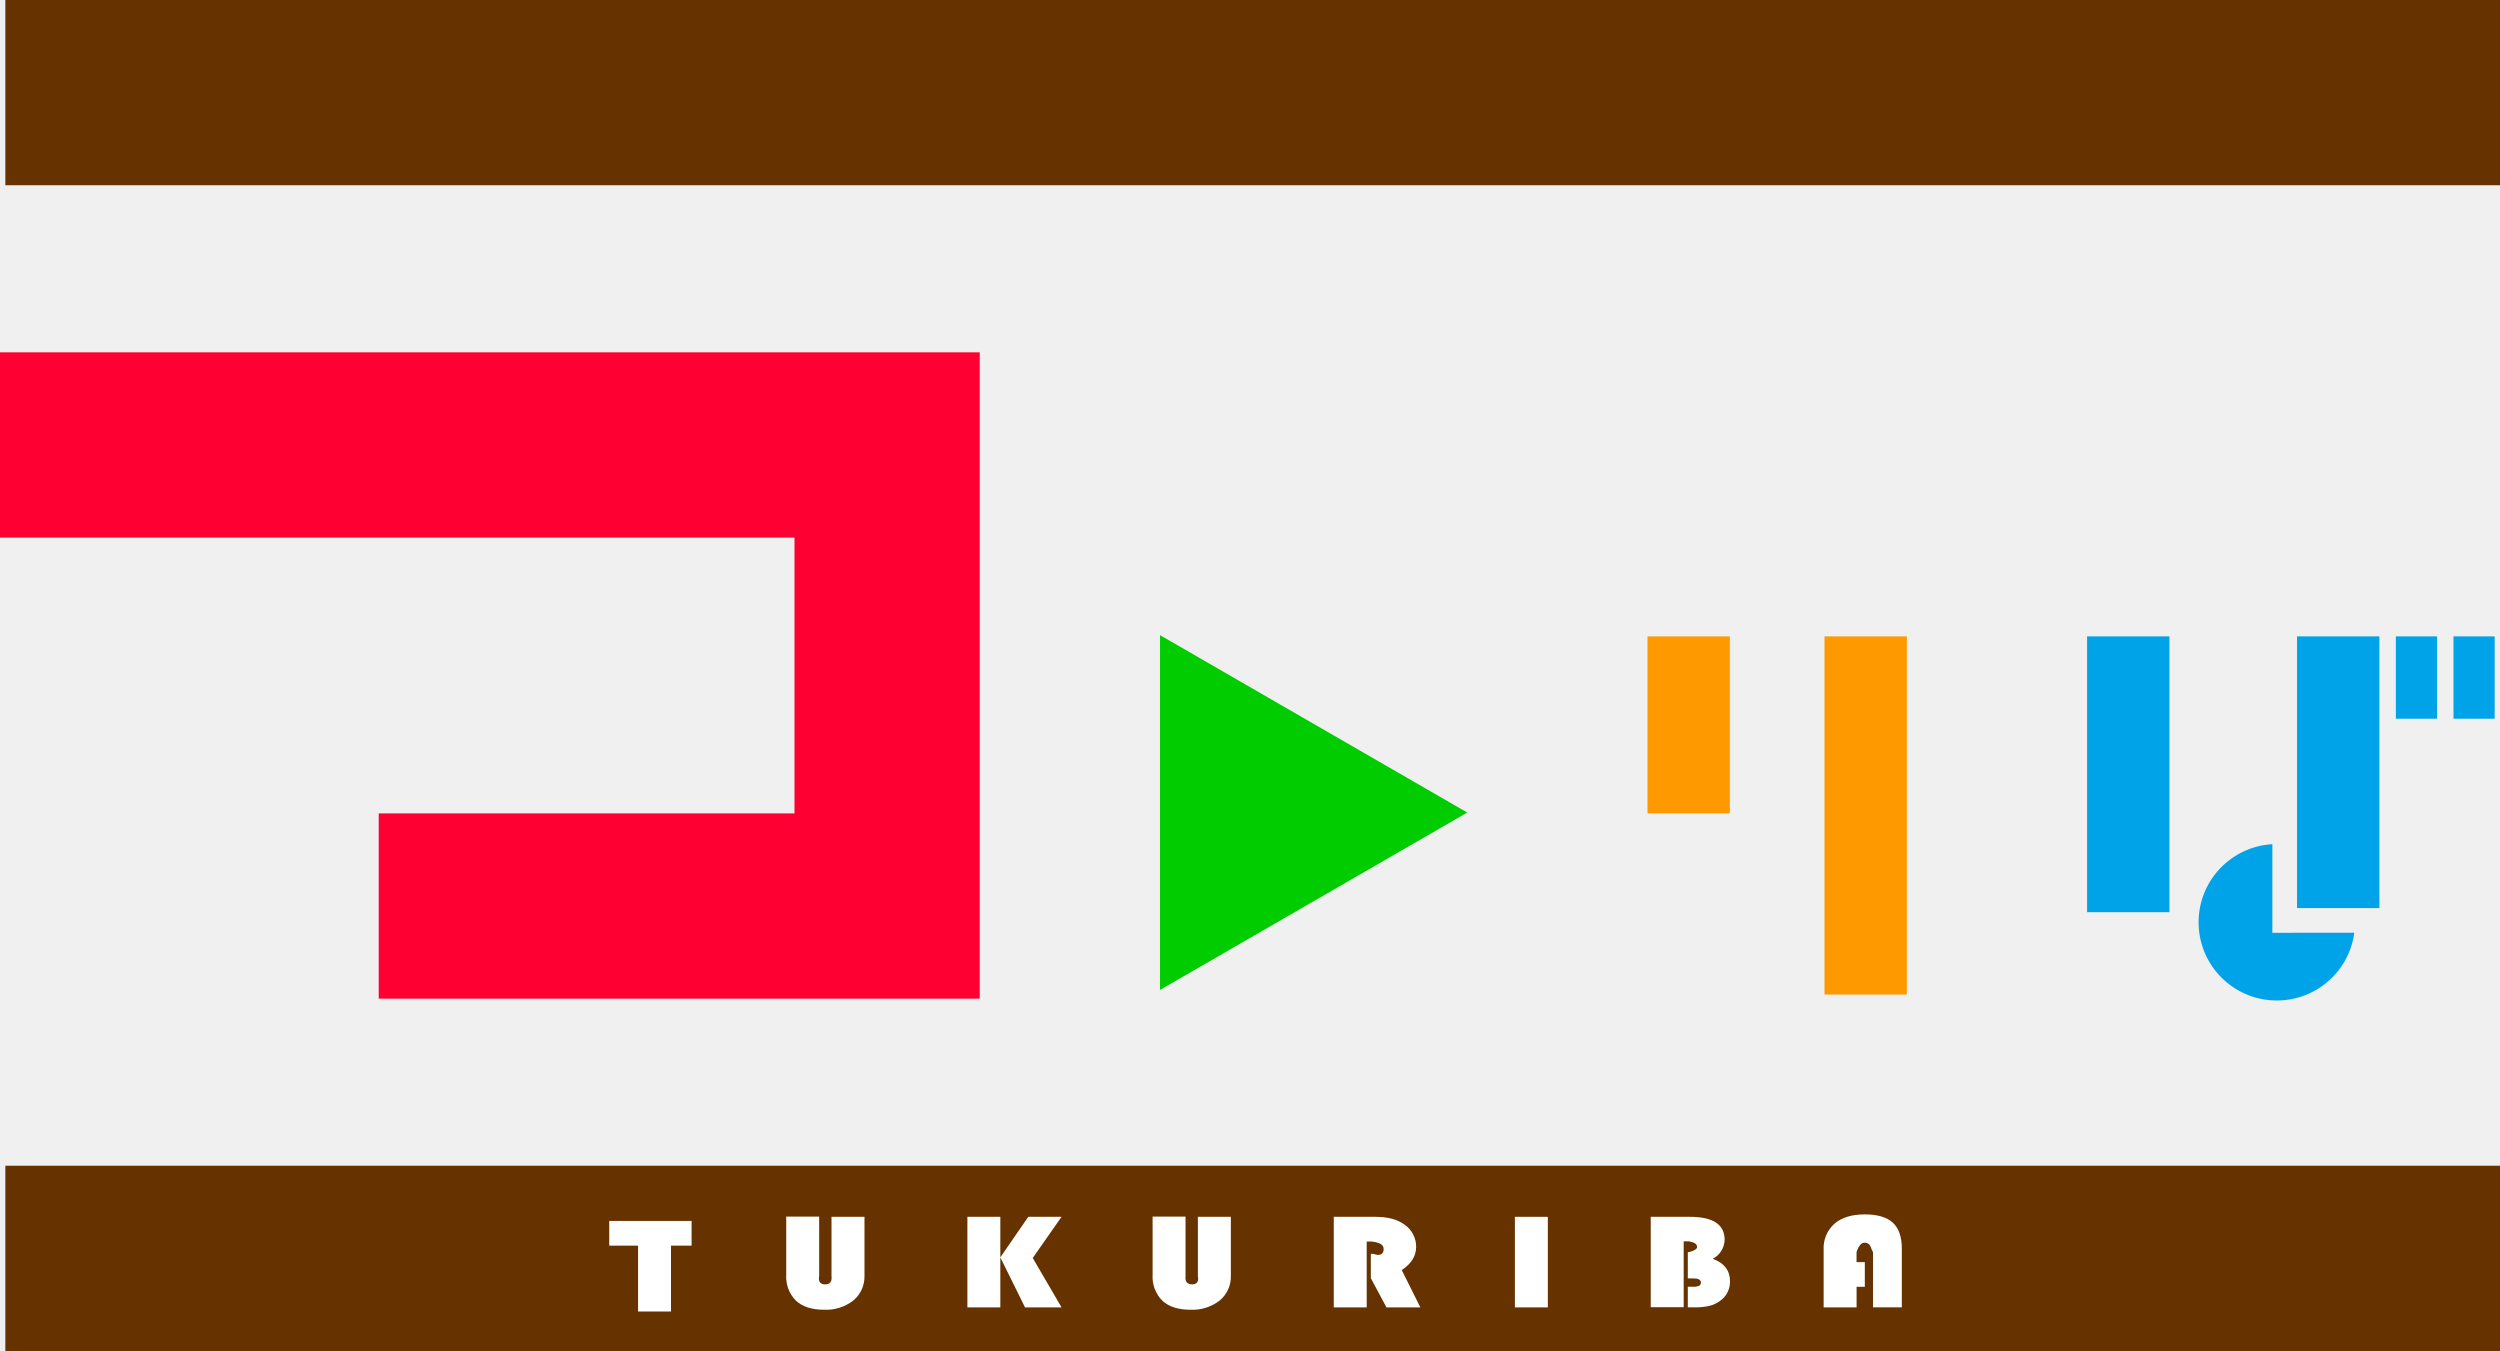
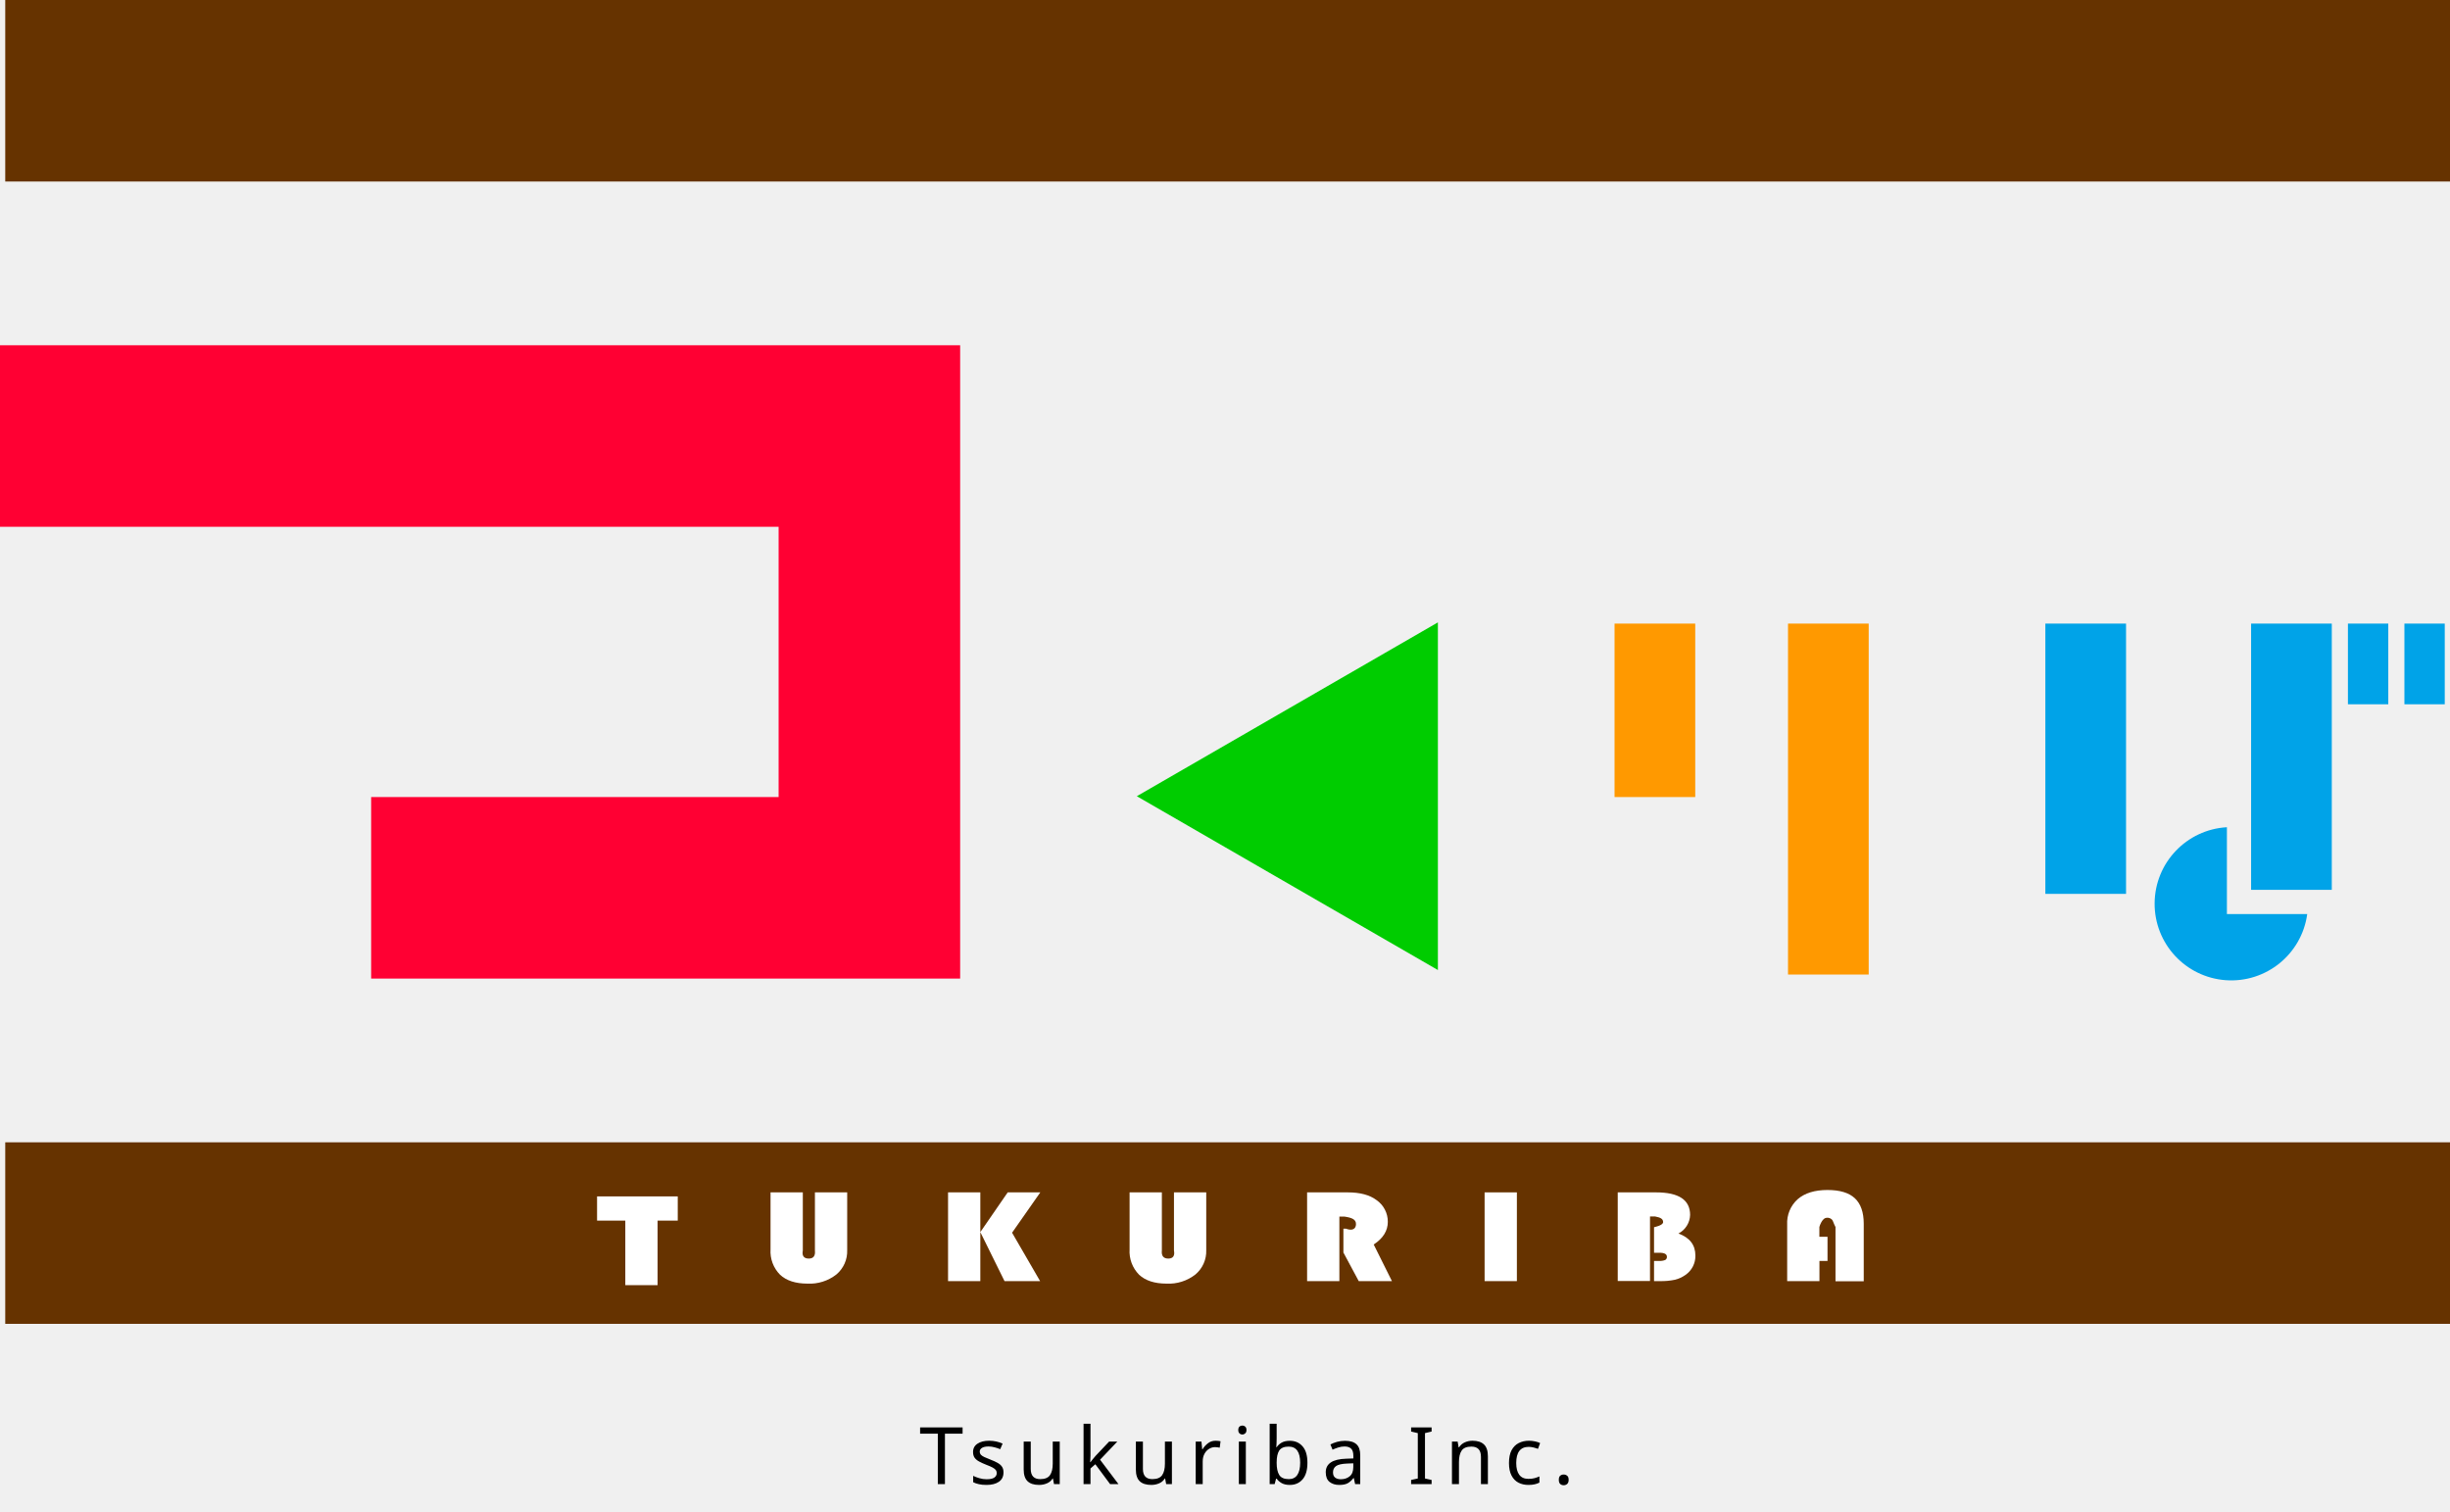
- <svg xmlns="http://www.w3.org/2000/svg" viewBox="0 0 607.3 328.17">
+ <svg xmlns="http://www.w3.org/2000/svg" viewBox="0 0 607.3 374.59">
  <defs>
-     <style>.cls-1{fill:#f03;}.cls-2{fill:#0c0;}.cls-3{fill:#f90;}.cls-4{fill:#00a3e8;}.cls-5{fill:#630;}.cls-6{fill:#fff;}</style>
+     <style>.cls-1{fill:#f03;}.cls-2{fill:#0c0;}.cls-3{fill:#f90;}.cls-4{fill:#00a3e8;}.cls-5{fill:#630;}.cls-6{fill:#fff;}.cls-7{font-size:19.69px;font-family:KozGoPr6N-Regular-90ms-RKSJ-H, Kozuka Gothic Pr6N;letter-spacing:0.13em;}</style>
  </defs>
  <g id="レイヤー_2" data-name="レイヤー 2">
    <g id="レイヤー_1-2" data-name="レイヤー 1">
      <polygon class="cls-1" points="0 85.59 0 130.59 193 130.59 193 197.59 92 197.59 92 242.59 238 242.59 238 85.59 0 85.59" />
-       <polygon class="cls-2" points="356.42 197.38 281.79 154.29 281.79 240.47 356.42 197.38" />
+       <polygon class="cls-2" points="281.79 197.38 356.42 240.47 356.42 154.29 281.79 197.38" />
      <rect class="cls-3" x="400.21" y="154.59" width="20" height="43" />
      <rect class="cls-3" x="443.21" y="154.59" width="20" height="87" />
      <rect class="cls-4" x="507" y="154.59" width="20" height="67" />
      <rect class="cls-4" x="558" y="154.59" width="20" height="66" />
      <rect class="cls-4" x="577" y="159.59" width="20" height="10" transform="translate(751.59 -422.41) rotate(90)" />
      <rect class="cls-4" x="591" y="159.59" width="20" height="10" transform="translate(765.59 -436.41) rotate(90)" />
-       <path class="cls-4" d="M552,226.59V205.07a19,19,0,1,0,19.91,21.51Z" />
+       <path class="cls-4" d="M552,226.59V205.07a19,19,0,1,0,19.91,21.52Z" />
      <rect class="cls-5" x="1.3" y="283.18" width="606" height="45" />
      <path class="cls-6" d="M163,302.59v16h-8v-16h-7v-6h20v6Z" />
-       <path class="cls-6" d="M210,295.59V309.9a7.51,7.51,0,0,1-2.69,6,10.73,10.73,0,0,1-7.15,2.26q-4.45,0-6.81-2.2a8.22,8.22,0,0,1-2.36-6.32v-14.1h8V310c-.27,1.35.31,2,1.47,2s1.68-.67,1.53-2V295.59Z" />
-       <path class="cls-6" d="M243,295.59v22h-8v-22Zm14.87,0-7,10,7,12H249l-6-12.15,6.79-9.85Z" />
-       <path class="cls-6" d="M299,295.59V309.9a7.51,7.51,0,0,1-2.69,6,10.73,10.73,0,0,1-7.15,2.26q-4.45,0-6.81-2.2a8.22,8.22,0,0,1-2.36-6.32v-14.1h8V310c-.15,1.35.43,2,1.59,2s1.68-.67,1.41-2V295.59Z" />
-       <path class="cls-6" d="M332,301.59v16h-8v-22h10.06q4.6,0,7.13,1.9a6.5,6.5,0,0,1,2.82,5.4q0,3.34-3.5,5.63l4.52,9.07H336.8L333,310.5v-5.91h.63c1.66.63,2.49,0,2.49-1.15s-1-1.57-2.88-1.85Z" />
+       <path class="cls-6" d="M210,295.59V309.9a7.52,7.52,0,0,1-2.69,6.05,10.71,10.71,0,0,1-7.15,2.26q-4.44,0-6.8-2.2a8.21,8.21,0,0,1-2.36-6.32v-14.1h8V310c-.27,1.35.31,2,1.47,2s1.67-.67,1.53-2V295.59Z" />
+       <path class="cls-6" d="M243,295.59v22h-8v-22Zm14.87,0-7,10,6.95,12H249l-6-12.15,6.79-9.85Z" />
+       <path class="cls-6" d="M299,295.59V309.9a7.52,7.52,0,0,1-2.69,6.05,10.71,10.71,0,0,1-7.15,2.26q-4.44,0-6.8-2.2a8.21,8.21,0,0,1-2.36-6.32v-14.1h8V310c-.15,1.35.43,2,1.59,2s1.67-.67,1.41-2V295.59Z" />
+       <path class="cls-6" d="M332,301.59v16h-8v-22h10.06c3.07,0,5.44.63,7.13,1.9a6.5,6.5,0,0,1,2.82,5.4c0,2.22-1.17,4.1-3.5,5.62l4.52,9.08H336.8L333,310.5v-5.91h.63c1.66.63,2.49,0,2.49-1.15s-1-1.57-2.88-1.85Z" />
      <path class="cls-6" d="M376,295.59v22h-8v-22Z" />
-       <path class="cls-6" d="M401,295.59h9.5q8.44,0,8.45,5.59a5.37,5.37,0,0,1-2.89,4.61q4.19,1.53,4.19,5.46a5.64,5.64,0,0,1-2.47,4.8,7.57,7.57,0,0,1-2.59,1.19,16.21,16.21,0,0,1-3.72.34H410v-5h1.22a3.6,3.6,0,0,0,1.52-.23.82.82,0,0,0,.44-.8q0-1-1.81-1H410v-6.34s2.25-.42,2.25-1.25-.66-1.15-2-1.42H409v16h-8Z" />
-       <path class="cls-6" d="M453,306.59v6h-2v5h-8v-14a7.89,7.89,0,0,1,2.63-6.33Q448.26,295,453,295q4.59,0,6.79,2t2.2,6.32v14.26h-7v-13.4c-.46-.86-.58-1.46-.83-1.79a1.55,1.55,0,0,0-1.32-.5c-1.23,0-1.85,2.3-1.85,2.3v2.4Z" />
+       <path class="cls-6" d="M401,295.59h9.5q8.44,0,8.44,5.59a5.37,5.37,0,0,1-2.89,4.61q4.2,1.53,4.2,5.46a5.67,5.67,0,0,1-2.47,4.81,7.7,7.7,0,0,1-2.59,1.19,16.57,16.57,0,0,1-3.72.34H410v-5h1.22a3.69,3.69,0,0,0,1.53-.23.83.83,0,0,0,.44-.8c0-.65-.6-1-1.81-1H410v-6.34s2.25-.42,2.25-1.25-.65-1.15-2-1.41H409v16h-8Z" />
+       <path class="cls-6" d="M453,306.59v6h-2v5h-8v-14a7.89,7.89,0,0,1,2.63-6.33Q448.26,295,453,295c3.05,0,5.32.68,6.78,2.05s2.2,3.47,2.2,6.31v14.27h-7V304.18c-.46-.86-.58-1.46-.83-1.79a1.55,1.55,0,0,0-1.32-.5c-1.23,0-1.85,2.29-1.85,2.29v2.41Z" />
      <rect class="cls-5" x="1.3" width="606" height="45" />
+       <text class="cls-7" transform="translate(227.87 367.91)">Tsukuriba Inc.</text>
    </g>
  </g>
</svg>
